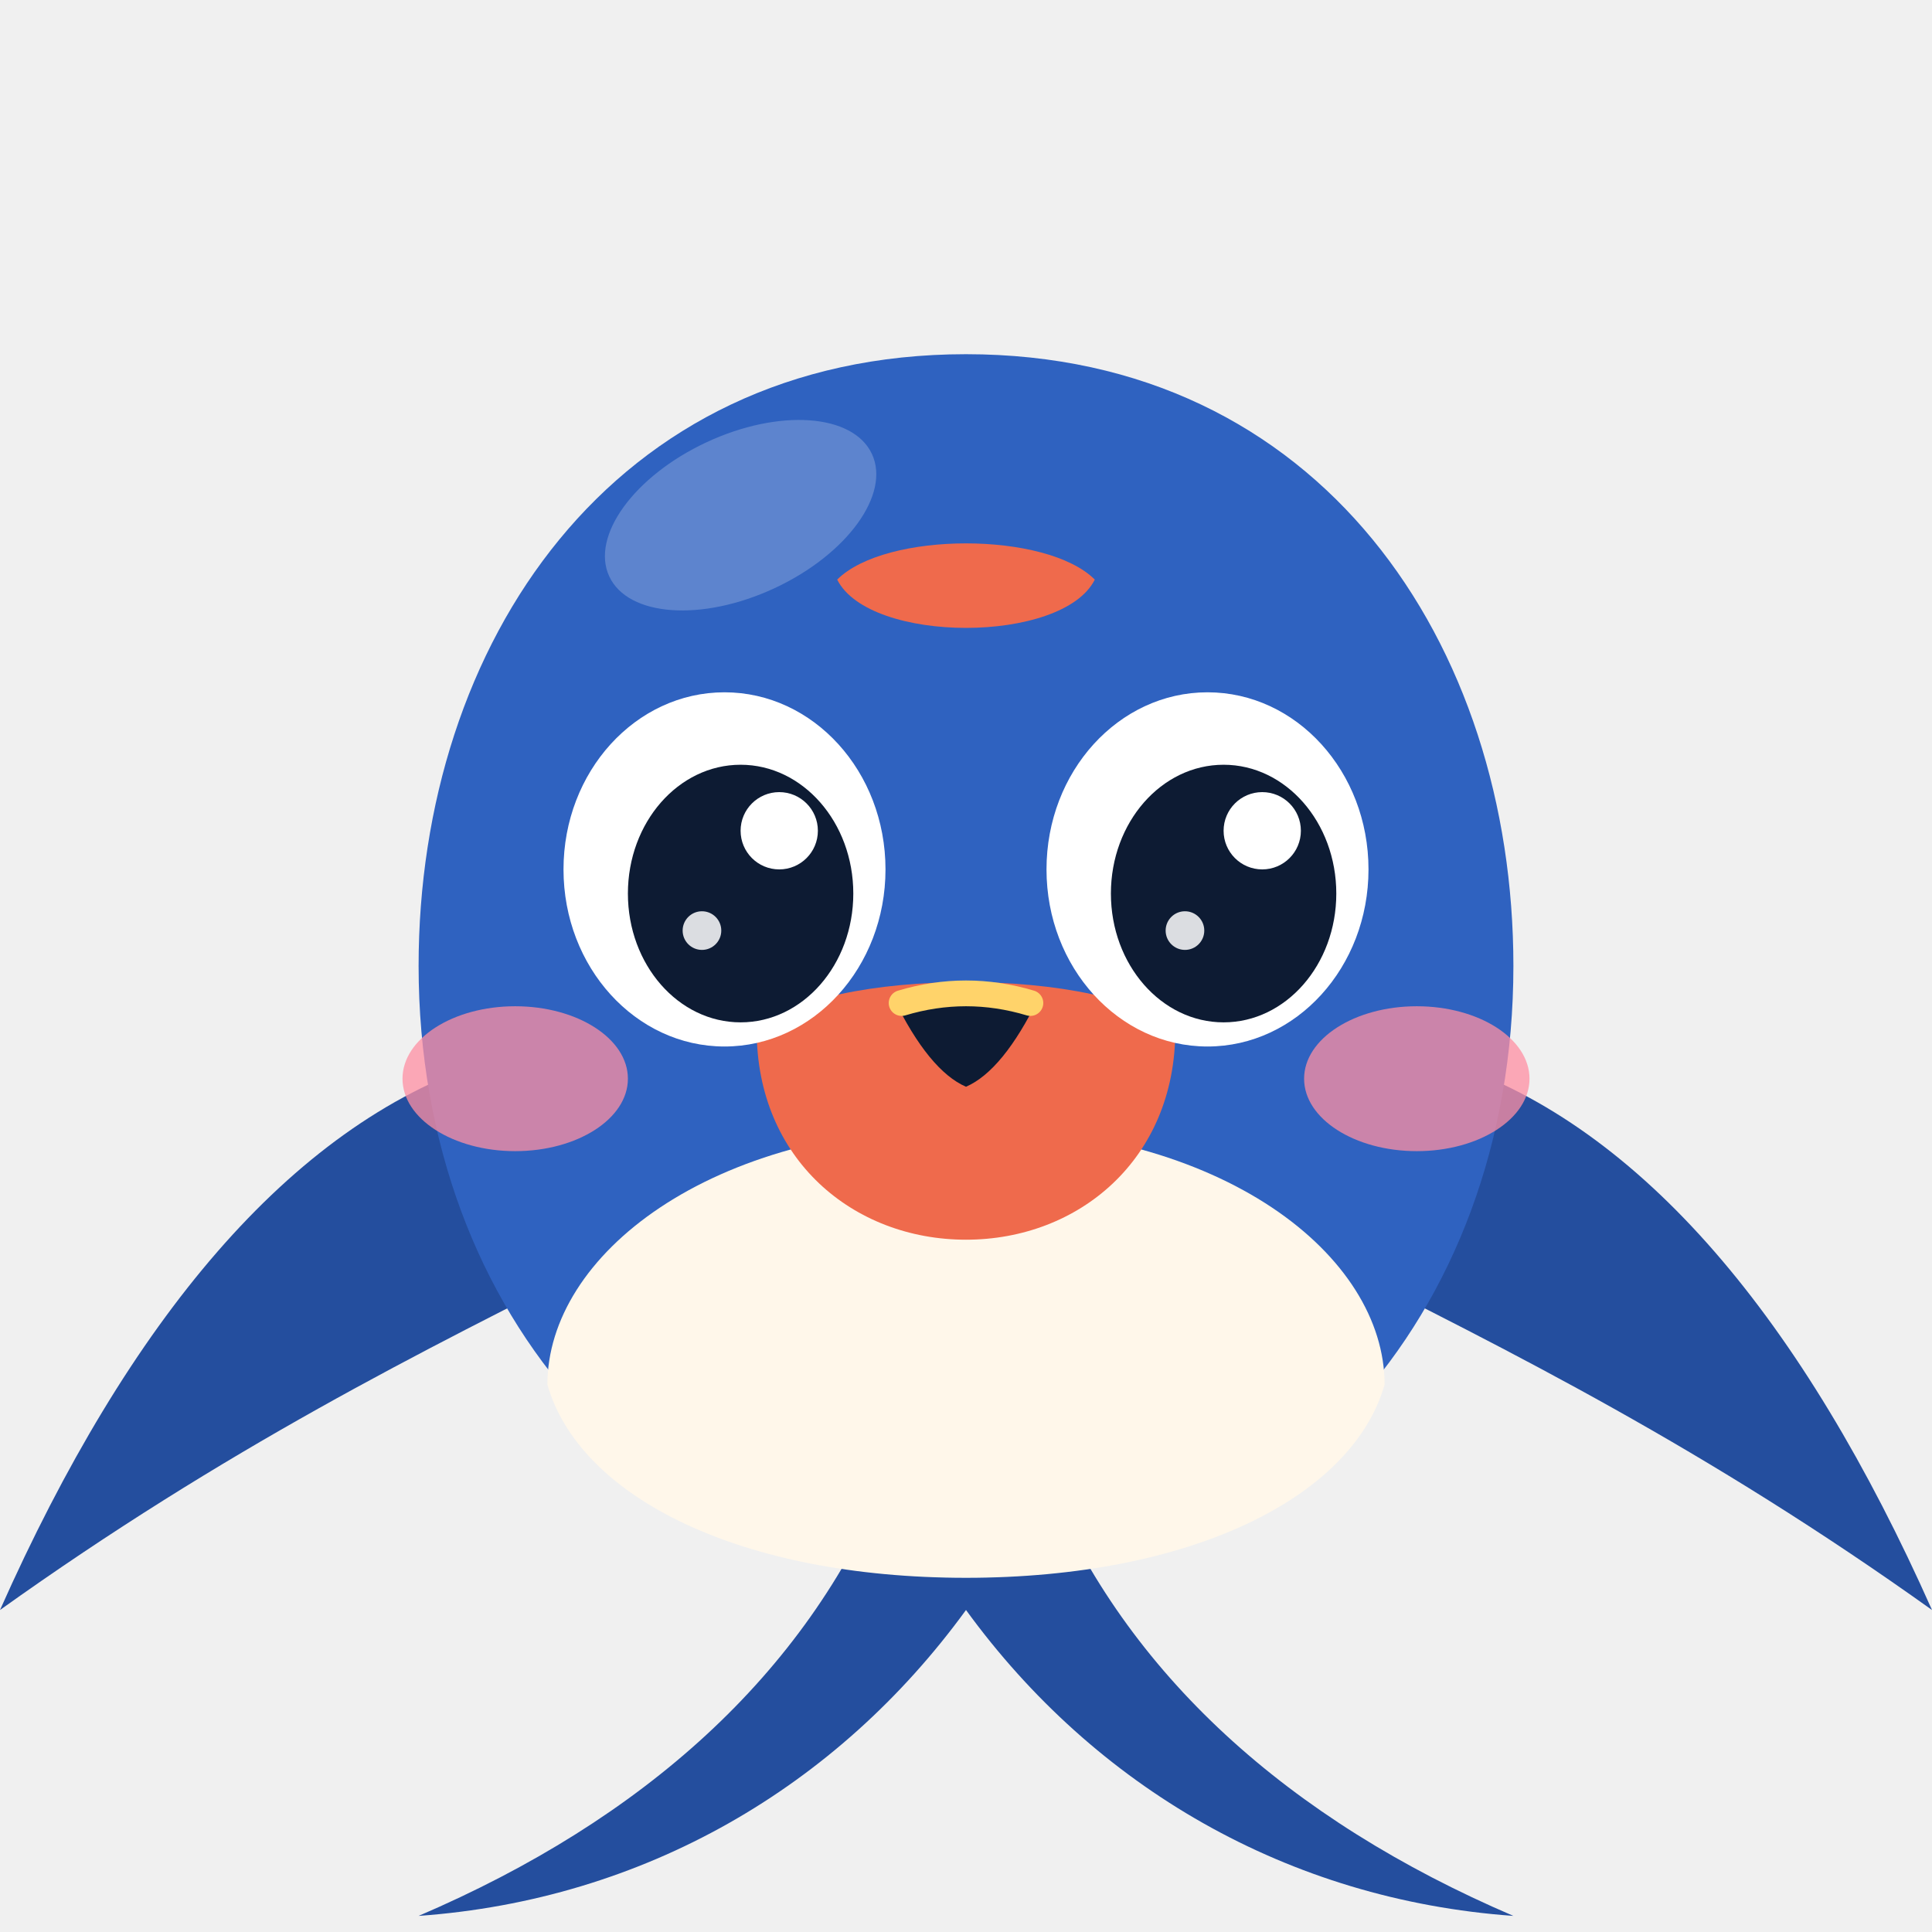
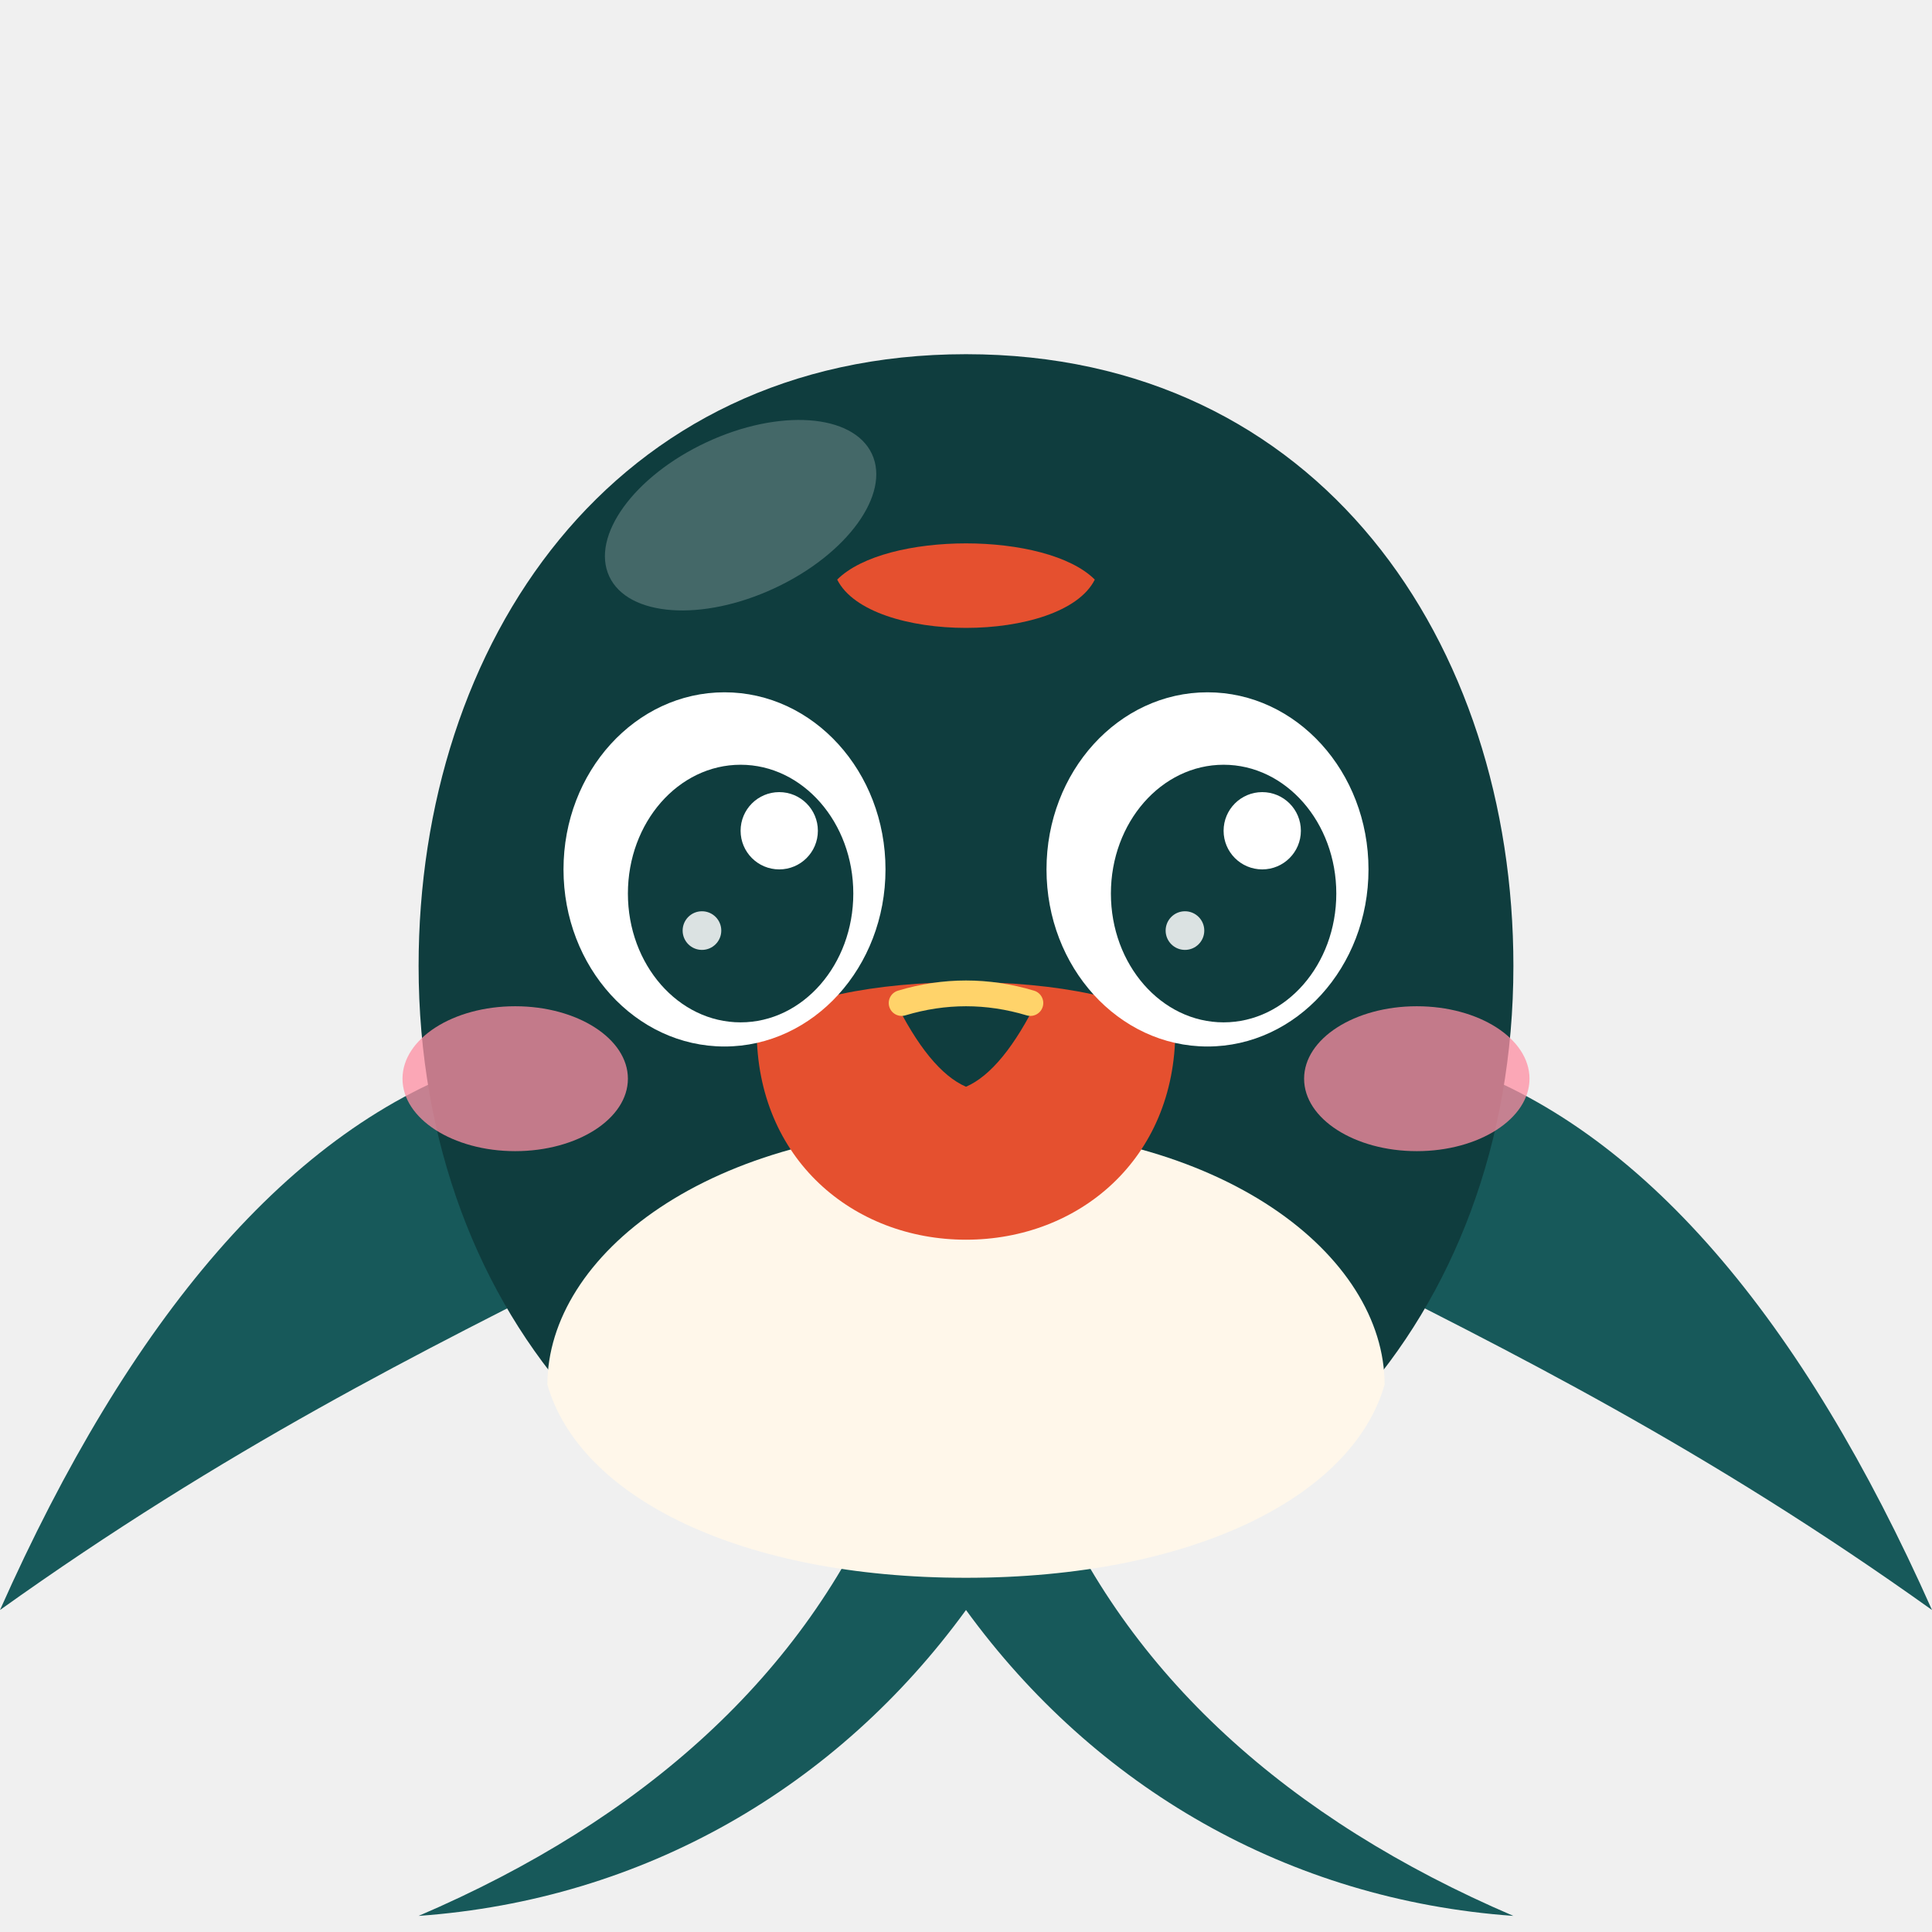
<svg xmlns="http://www.w3.org/2000/svg" width="512" height="512" viewBox="0 0 120 120" role="img" aria-label="Kit – chú én">
-   <path d="M55 92 C50 104 40 113 26 119 C40 118 52 111 60 100 C68 111 80 118 94 119 C80 113 70 104 65 92 Z" fill="#244E9E" />
-   <g class="">
-     <path d="M30 66 C18 70 8 82 0 100 C14 90 26 84 38 78 Z" fill="#244E9E" />
+   <path d="M55 92 C50 104 40 113 26 119 C40 118 52 111 60 100 C68 111 80 118 94 119 C80 113 70 104 65 92 Z" fill="#17595A" />
+   <g>
+     <path d="M30 66 C18 70 8 82 0 100 C14 90 26 84 38 78 Z" fill="#17595A" />
  </g>
-   <g class="">
-     <path d="M90 66 C102 70 112 82 120 100 C106 90 94 84 82 78 Z" fill="#244E9E" />
+   <g>
+     <path d="M90 66 C102 70 112 82 120 100 C106 90 94 84 82 78 Z" fill="#17595A" />
  </g>
-   <path d="M60 22 C82 22 94 40 94 60 C94 82 79 98 60 98 C41 98 26 82 26 60 C26 40 38 22 60 22 Z" fill="#2F62C0" />
+   <path d="M60 22 C82 22 94 40 94 60 C94 82 79 98 60 98 C41 98 26 82 26 60 C26 40 38 22 60 22 Z" fill="#0F3D3E" />
  <ellipse cx="46" cy="32" rx="9" ry="5" fill="#fff" opacity=".22" transform="rotate(-25 46 32)" />
  <path d="M60 70 C76 70 86 78 86 86 C84 93 74 98 60 98 C46 98 36 93 34 86 C34 78 44 70 60 70 Z" fill="#FFF7EA" />
-   <path d="M52 36 C55 33 65 33 68 36 C66 40 54 40 52 36 Z" fill="#EF6A4C" />
-   <path d="M47 64 C51 60 69 60 73 64 C73 72 67 77 60 77 C53 77 47 72 47 64 Z" fill="#EF6A4C" />
-   <g class="">
+   <path d="M52 36 C55 33 65 33 68 36 C66 40 54 40 52 36 Z" fill="#E5502F" />
+   <path d="M47 64 C51 60 69 60 73 64 C73 72 67 77 60 77 C53 77 47 72 47 64 Z" fill="#E5502F" />
+   <g>
    <ellipse cx="45" cy="54" rx="10" ry="11" fill="#fff" />
-     <ellipse cx="46" cy="55.5" rx="7" ry="8" fill="#0D1B33" />
+     <ellipse cx="46" cy="55.5" rx="7" ry="8" fill="#0F3D3E" />
    <circle cx="48.4" cy="51.6" r="2.4" fill="#fff" />
    <circle cx="43.6" cy="57.8" r="1.2" fill="#fff" opacity=".85" />
  </g>
-   <g class="">
+   <g>
    <ellipse cx="75" cy="54" rx="10" ry="11" fill="#fff" />
-     <ellipse cx="76" cy="55.5" rx="7" ry="8" fill="#0D1B33" />
+     <ellipse cx="76" cy="55.5" rx="7" ry="8" fill="#0F3D3E" />
    <circle cx="78.4" cy="51.6" r="2.4" fill="#fff" />
    <circle cx="73.6" cy="57.8" r="1.2" fill="#fff" opacity=".85" />
  </g>
-   <path d="M55.5 62 q4.5 -2 9 0 q-2.2 4.5 -4.5 5.5 q-2.3 -1 -4.5 -5.5 Z" fill="#0D1B33" />
+   <path d="M55.5 62 q4.5 -2 9 0 q-2.2 4.5 -4.5 5.5 q-2.3 -1 -4.5 -5.5 Z" fill="#0F3D3E" />
  <path d="M56 62.3 q4 -1.2 8 0" stroke="#FFD36A" stroke-width="1.6" fill="none" stroke-linecap="round" />
  <ellipse cx="32" cy="67" rx="7" ry="4.5" fill="#FF8FA3" opacity=".75" />
  <ellipse cx="88" cy="67" rx="7" ry="4.5" fill="#FF8FA3" opacity=".75" />
</svg>
